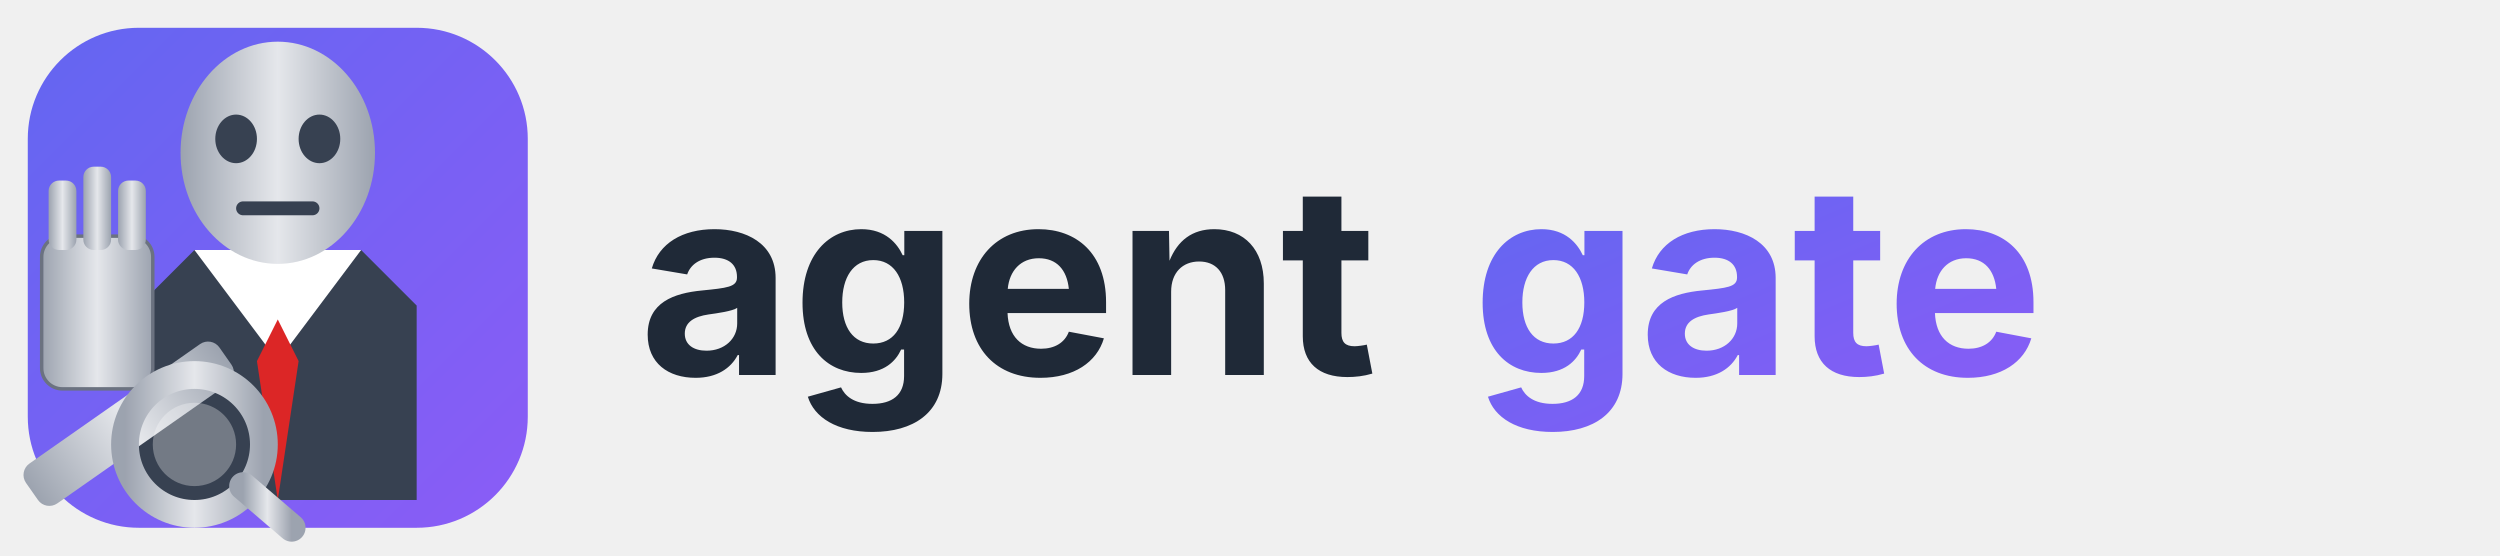
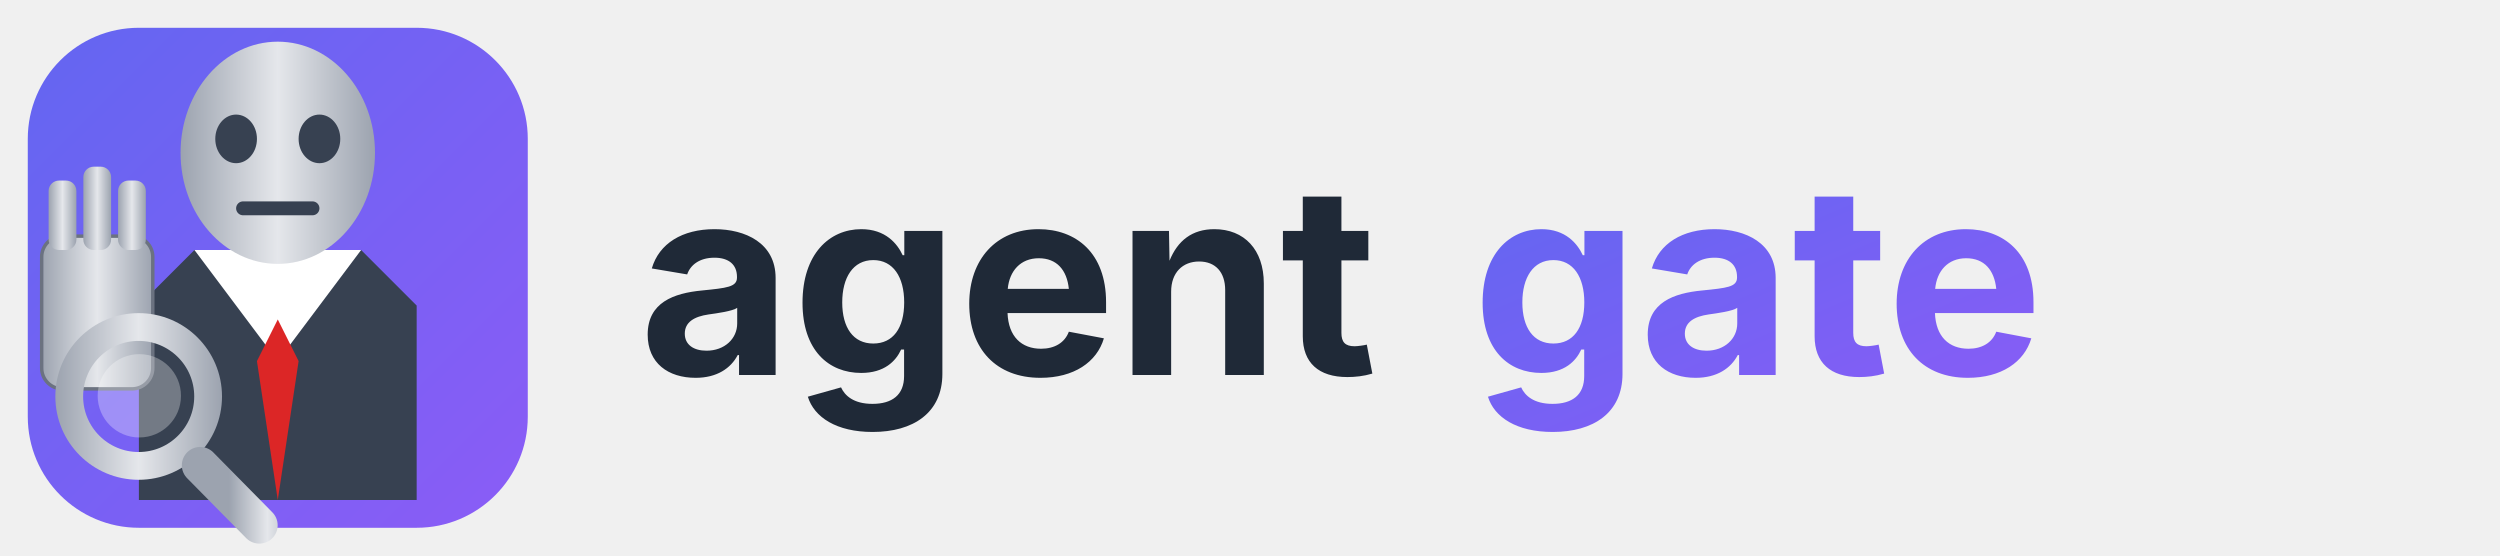
- <svg xmlns="http://www.w3.org/2000/svg" viewBox="0 0 360 80">
-   <defs>
+ <svg xmlns="http://www.w3.org/2000/svg" xmlns:xlink="http://www.w3.org/1999/xlink" viewBox="0 0 360 80" version="1.1" id="svg15">
+   <defs id="defs5">
    <linearGradient id="logo-grad" x1="0%" y1="0%" x2="100%" y2="100%">
-       <stop offset="0%" style="stop-color:#6366f1" />
-       <stop offset="100%" style="stop-color:#8b5cf6" />
+       <stop offset="0%" style="stop-color:#6366f1" id="stop1" />
+       <stop offset="100%" style="stop-color:#8b5cf6" id="stop2" />
    </linearGradient>
    <linearGradient id="metal" x1="0%" y1="0%" x2="100%" y2="0%">
-       <stop offset="0%" style="stop-color:#9ca3af" />
-       <stop offset="50%" style="stop-color:#e5e7eb" />
-       <stop offset="100%" style="stop-color:#9ca3af" />
+       <stop offset="0%" style="stop-color:#9ca3af" id="stop3" />
+       <stop offset="50%" style="stop-color:#e5e7eb" id="stop4" />
+       <stop offset="100%" style="stop-color:#9ca3af" id="stop5" />
    </linearGradient>
+     <linearGradient xlink:href="#metal" id="linearGradient15" x1="16" y1="52" x2="40" y2="52" gradientUnits="userSpaceOnUse" gradientTransform="translate(-8.030824,-6.910244)" />
+     <linearGradient xlink:href="#metal" id="linearGradient16" x1="31.464" y1="71.319" x2="41.952" y2="71.319" gradientTransform="scale(1.048809,0.9534626)" gradientUnits="userSpaceOnUse" />
  </defs>
-   <rect x="4" y="4" width="72" height="72" rx="16" fill="url(#logo-grad)" />
-   <path d="M20 72 L20 44 L28 36 L52 36 L60 44 L60 72" fill="#374151" />
-   <path d="M28 36 L40 52 L52 36" fill="white" />
-   <path d="M37 52 L40 72 L43 52 L40 46 Z" fill="#dc2626" />
-   <ellipse cx="40" cy="22" rx="14" ry="16" fill="url(#metal)" />
-   <ellipse cx="34" cy="20" rx="3" ry="3.5" fill="#374151" />
-   <ellipse cx="46" cy="20" rx="3" ry="3.5" fill="#374151" />
-   <path d="M35 30 L45 30" stroke="#374151" stroke-width="2" stroke-linecap="round" />
-   <rect x="6" y="34" width="16" height="22" rx="3" fill="url(#metal)" stroke="#6b7280" stroke-width="0.5" />
-   <rect x="7" y="26" width="4" height="10" rx="1.5" fill="url(#metal)" />
-   <rect x="12" y="24" width="4" height="12" rx="1.5" fill="url(#metal)" />
-   <rect x="17" y="26" width="4" height="10" rx="1.5" fill="url(#metal)" />
-   <rect x="2" y="58" width="34" height="7" rx="2" fill="url(#metal)" transform="rotate(-35 18 62)" />
-   <circle cx="28" cy="64" r="10" fill="none" stroke="url(#metal)" stroke-width="4" />
-   <circle cx="28" cy="64" r="6" fill="rgba(255,255,255,0.3)" />
-   <line x1="35" y1="70" x2="42" y2="76" stroke="url(#metal)" stroke-width="4" stroke-linecap="round" />
-   <text x="92" y="54" font-family="system-ui, -apple-system, sans-serif" font-size="38" font-weight="700" fill="#1f2937">agent</text>
-   <text x="212" y="54" font-family="system-ui, -apple-system, sans-serif" font-size="38" font-weight="700" fill="url(#logo-grad)">gate</text>
+   <rect x="4" y="4" width="72" height="72" rx="16" fill="url(#logo-grad)" id="rect5" />
+   <path d="M20 72 L20 44 L28 36 L52 36 L60 44 L60 72" fill="#374151" id="path5" />
+   <path d="M28 36 L40 52 L52 36" fill="white" id="path6" />
+   <path d="M37 52 L40 72 L43 52 L40 46 Z" fill="#dc2626" id="path7" />
+   <ellipse cx="40" cy="22" rx="14" ry="16" fill="url(#metal)" id="ellipse7" />
+   <ellipse cx="34" cy="20" rx="3" ry="3.5" fill="#374151" id="ellipse8" />
+   <ellipse cx="46" cy="20" rx="3" ry="3.5" fill="#374151" id="ellipse9" />
+   <path d="M35 30 L45 30" stroke="#374151" stroke-width="2" stroke-linecap="round" id="path9" />
+   <rect x="6" y="34" width="16" height="22" rx="3" fill="url(#metal)" stroke="#6b7280" stroke-width="0.5" id="rect9" />
+   <rect x="7" y="26" width="4" height="10" rx="1.5" fill="url(#metal)" id="rect10" />
+   <rect x="12" y="24" width="4" height="12" rx="1.5" fill="url(#metal)" id="rect11" />
+   <rect x="17" y="26" width="4" height="10" rx="1.5" fill="url(#metal)" id="rect12" />
+   <circle cx="19.969" cy="57.09" r="10" fill="none" stroke="url(#metal)" stroke-width="4" id="circle13" style="stroke:url(#linearGradient15)" />
+   <circle cx="20.063" cy="56.996" r="6" fill="rgba(255,255,255,0.3)" id="circle14" />
+   <line x1="28.828" y1="67.003" x2="37.339" y2="75.635" stroke="url(#metal)" stroke-width="5.29" stroke-linecap="round" id="line14" style="stroke:url(#linearGradient16)" />
+   <text x="92" y="54" font-family="system-ui, -apple-system, sans-serif" font-size="38" font-weight="700" fill="#1f2937" id="text14">agent</text>
+   <text x="212" y="54" font-family="system-ui, -apple-system, sans-serif" font-size="38" font-weight="700" fill="url(#logo-grad)" id="text15">gate</text>
</svg>
